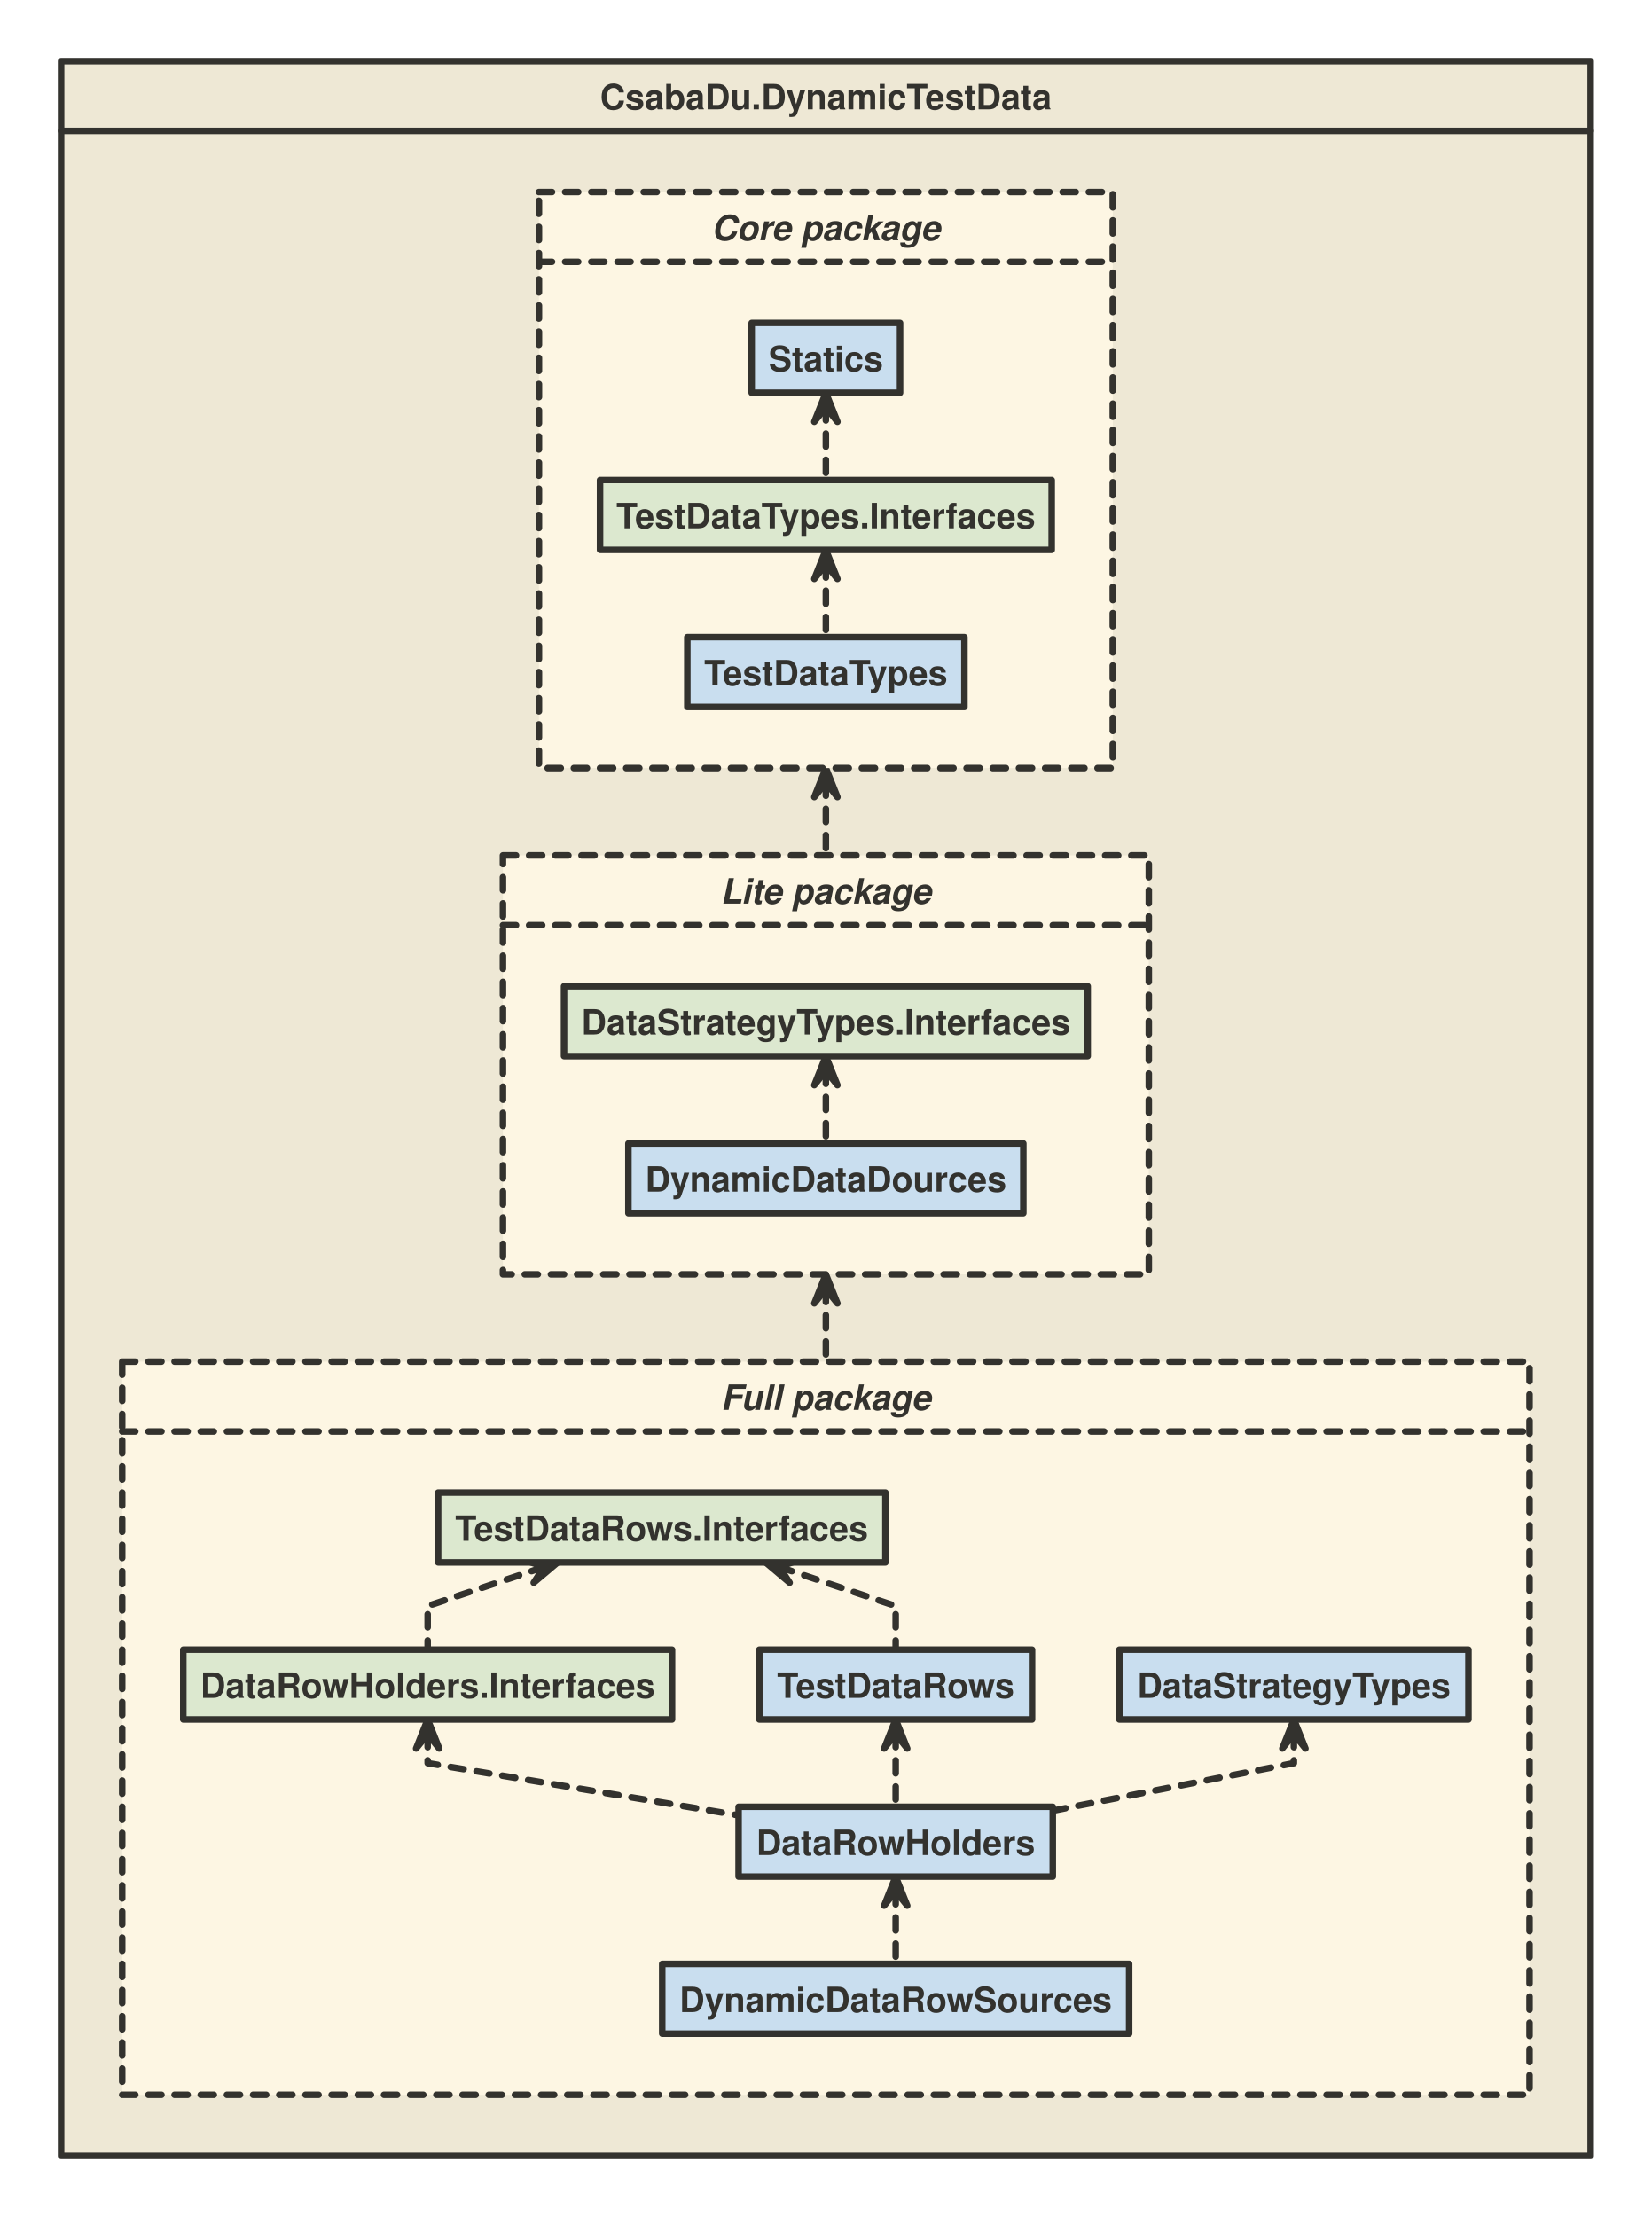
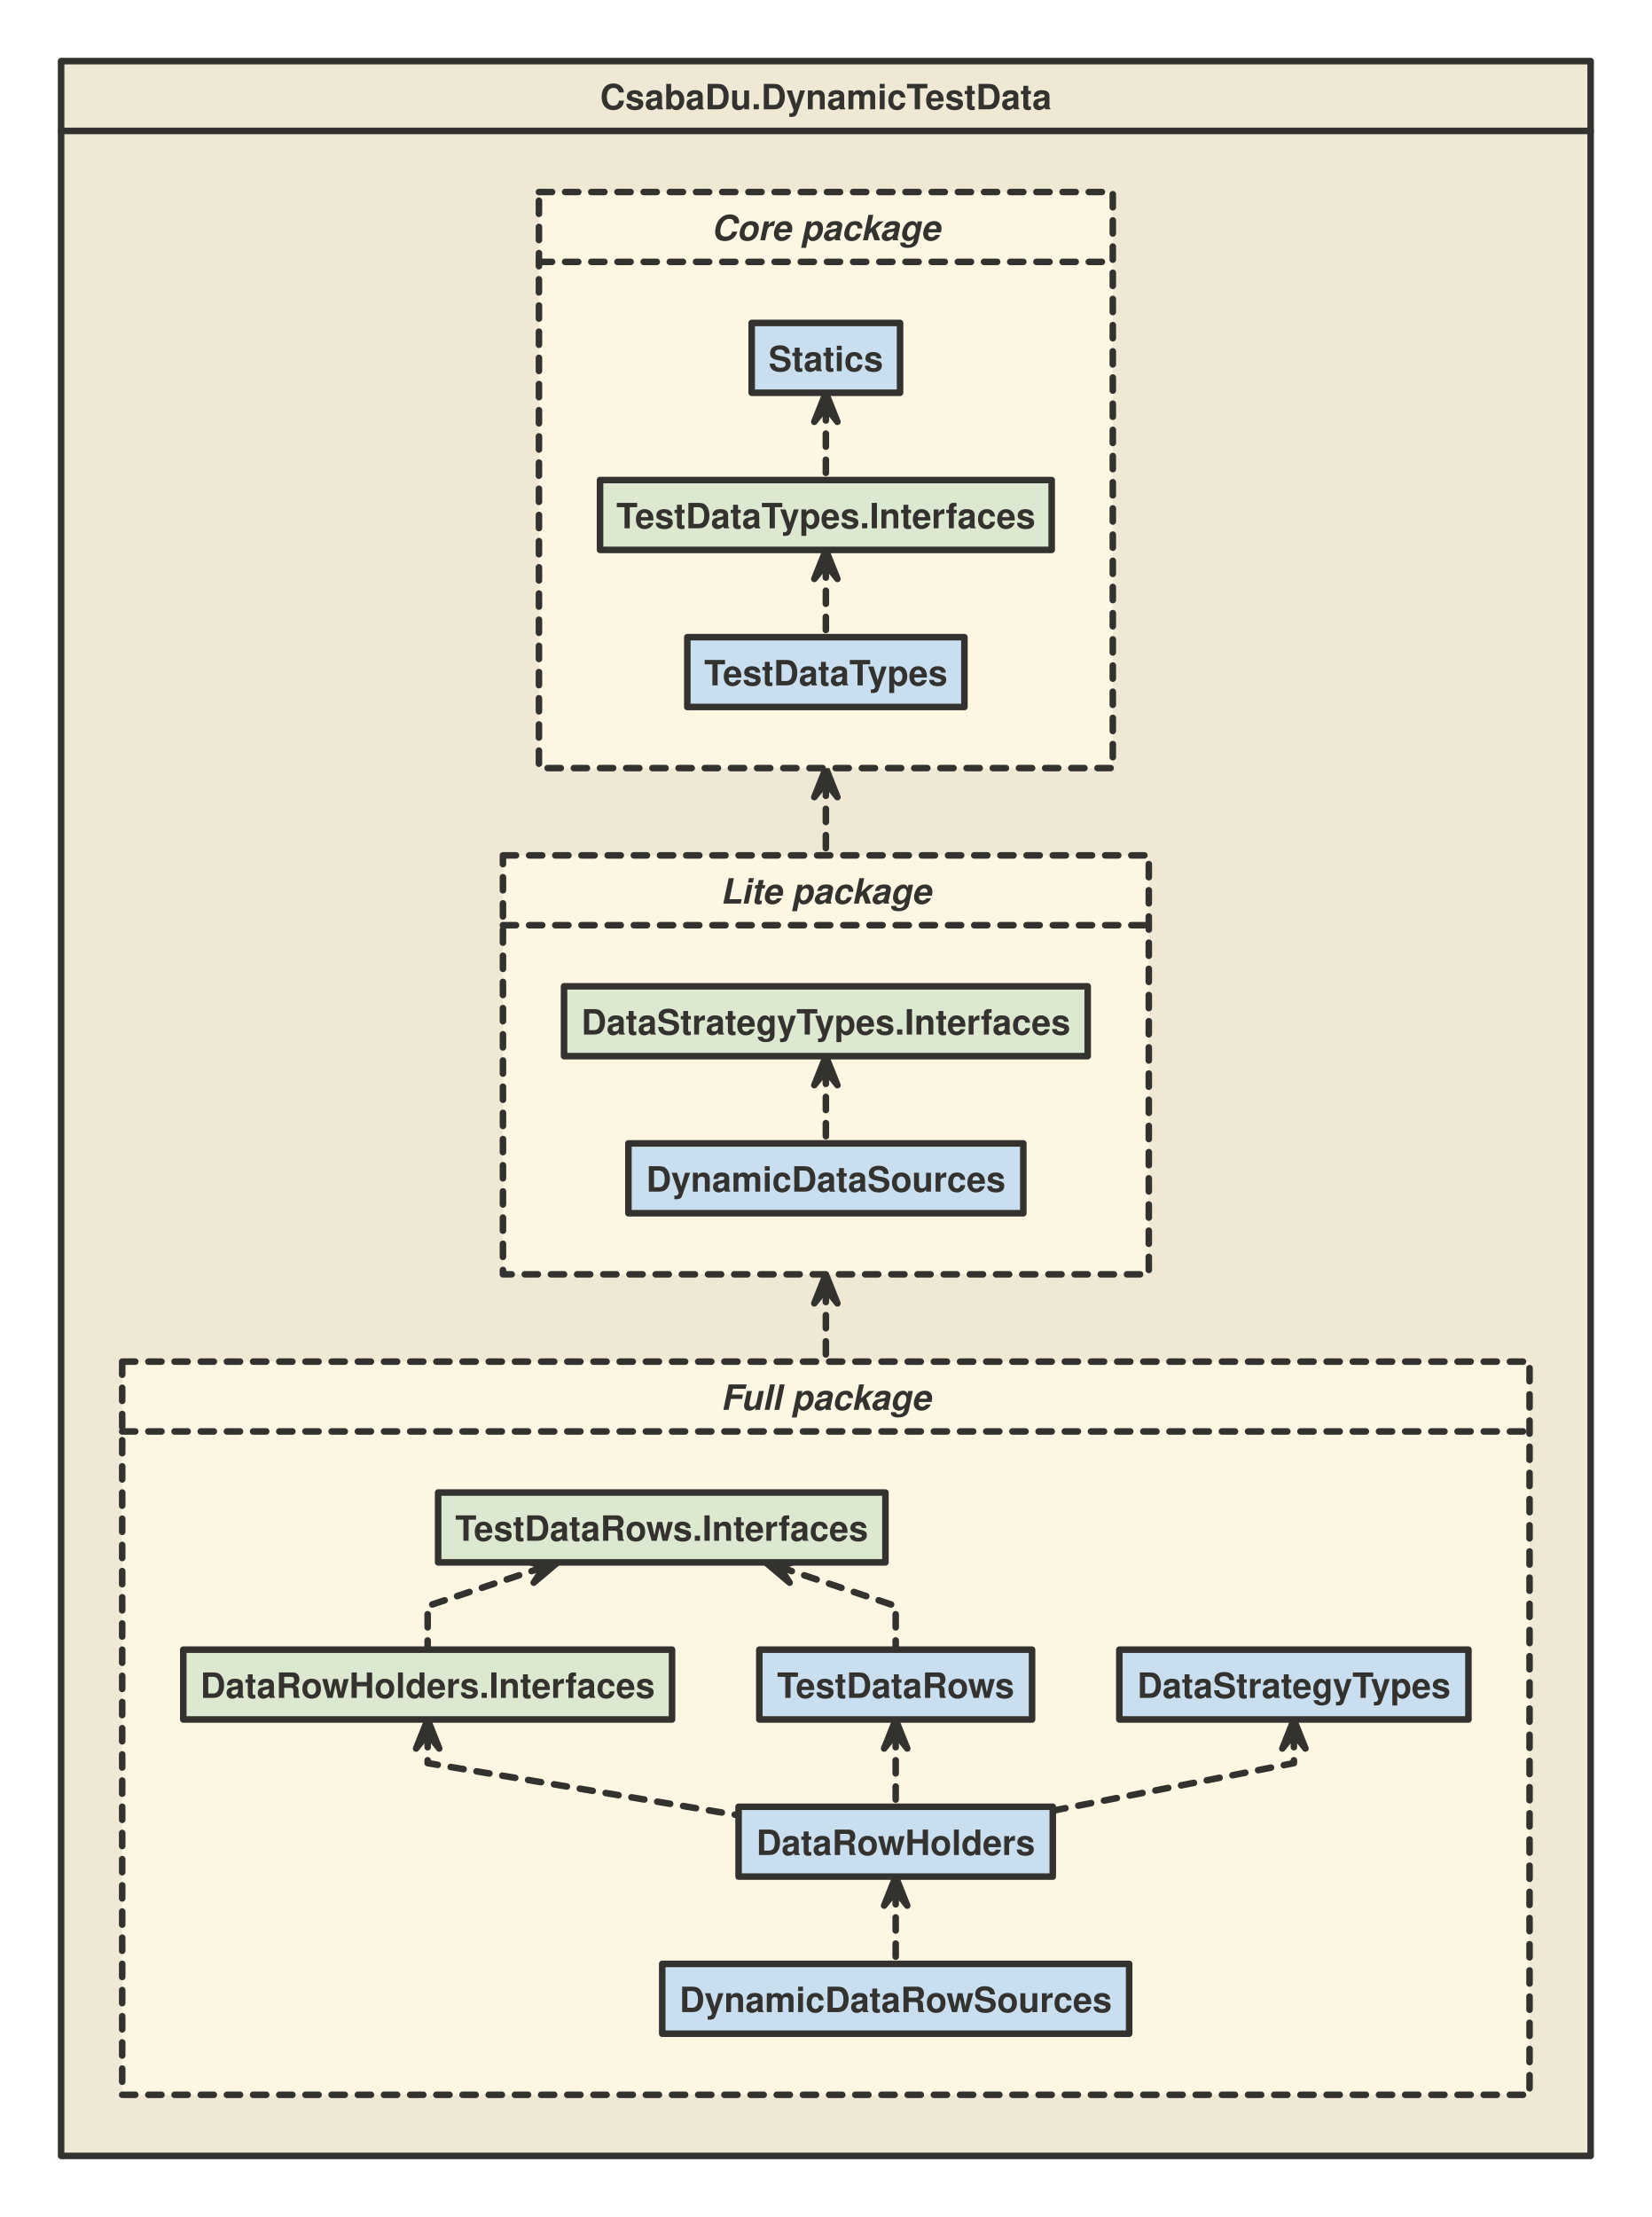
<svg xmlns="http://www.w3.org/2000/svg" version="1.1" baseProfile="full" width="757.0" height="1016.0" viewBox="0 0 757 1016">
  <g stroke-width="1.0" text-align="left" font="12pt Helvetica, Arial, sans-serif" font-size="12pt" font-family="Helvetica" font-weight="bold" font-style="normal">
    <g font-family="Helvetica" font-size="12pt" font-weight="bold" font-style="normal" stroke-width="3.0" stroke-linejoin="round" stroke-linecap="round" stroke="#33322E">
      <g stroke="transparent" fill="transparent">
        <rect x="0.0" y="0.0" height="1016.0" width="757.0" stroke="none" />
      </g>
      <g transform="translate(8, 8)" fill="#33322E">
        <g transform="translate(20, 20)">
          <g data-name="CsabaDu.DynamicTestData">
            <g fill="#eee8d5" stroke="#33322E" data-name="CsabaDu.DynamicTestData">
              <rect x="0.0" y="0.0" height="960.0" width="701.0" data-name="CsabaDu.DynamicTestData" />
              <path d="M0.0 32.0 L701.0 32.0" fill="none" data-name="CsabaDu.DynamicTestData" />
            </g>
            <g transform="translate(0, 0)" font-family="Helvetica" font-size="12pt" font-weight="bold" font-style="normal" data-name="CsabaDu.DynamicTestData" data-compartment="0">
              <g transform="translate(8, 8)" fill="#33322E" text-align="center" data-name="CsabaDu.DynamicTestData" data-compartment="0">
                <text x="342.5" y="14.1" stroke="none" text-anchor="middle" data-name="CsabaDu.DynamicTestData" data-compartment="0">CsabaDu.DynamicTestData</text>
              </g>
            </g>
            <g transform="translate(0, 32)" font-family="Helvetica" font-size="12pt" font-weight="normal" font-style="normal" data-name="CsabaDu.DynamicTestData" data-compartment="1">
              <g transform="translate(8, 8)" fill="#33322E" data-name="CsabaDu.DynamicTestData" data-compartment="1">
                <g transform="translate(20, 20)" fill="#33322E" font-family="Helvetica" font-size="12pt" font-weight="normal" font-style="normal" data-name="CsabaDu.DynamicTestData" data-compartment="1">
                  <g stroke-dasharray="6 6" data-name="CsabaDu.DynamicTestData" data-compartment="1">
                    <path d="M322.5 270.7 L322.5 284 L322.5 304 L322.5 304.0 " fill="none" data-name="CsabaDu.DynamicTestData" data-compartment="1" />
                  </g>
                  <path d="M327.8 277.3 L322.5 270.7 L317.2 277.3 L322.5 264.0 Z" data-name="CsabaDu.DynamicTestData" data-compartment="1" />
                  <g stroke-dasharray="6 6" data-name="CsabaDu.DynamicTestData" data-compartment="1">
                    <path d="M322.5 502.7 L322.5 516 L322.5 536 L322.5 536.0 " fill="none" data-name="CsabaDu.DynamicTestData" data-compartment="1" />
                  </g>
                  <path d="M327.8 509.3 L322.5 502.7 L317.2 509.3 L322.5 496.0 Z" data-name="CsabaDu.DynamicTestData" data-compartment="1" />
                  <g data-name="Core package">
                    <g fill="#fdf6e3" stroke="#33322E" stroke-dasharray="6 6" data-name="Core package">
                      <rect x="191.0" y="0.0" height="264.0" width="263.0" data-name="Core package" />
                      <path d="M191.0 32.0 L454.0 32.0" fill="none" data-name="Core package" />
                    </g>
                    <g transform="translate(191, 0)" font-family="Helvetica" font-size="12pt" font-weight="bold" font-style="italic" data-name="Core package" data-compartment="0">
                      <g transform="translate(8, 8)" fill="#33322E" text-align="center" data-name="Core package" data-compartment="0">
                        <text x="123.5" y="14.1" stroke="none" text-anchor="middle" data-name="Core package" data-compartment="0">Core package</text>
                      </g>
                    </g>
                    <g transform="translate(191, 32)" font-family="Helvetica" font-size="12pt" font-weight="normal" font-style="normal" data-name="Core package" data-compartment="1">
                      <g transform="translate(8, 8)" fill="#33322E" data-name="Core package" data-compartment="1">
                        <g transform="translate(20, 20)" fill="#33322E" font-family="Helvetica" font-size="12pt" font-weight="normal" font-style="normal" data-name="Core package" data-compartment="1">
                          <g stroke-dasharray="6 6" data-name="Core package" data-compartment="1">
                            <path d="M103.5 38.7 L103.5 52 L103.5 72 L103.5 72.0 " fill="none" data-name="Core package" data-compartment="1" />
                          </g>
                          <path d="M108.8 45.3 L103.5 38.7 L98.2 45.3 L103.5 32.0 Z" data-name="Core package" data-compartment="1" />
                          <g stroke-dasharray="6 6" data-name="Core package" data-compartment="1">
                            <path d="M103.5 110.7 L103.5 124 L103.5 144 L103.5 144.0 " fill="none" data-name="Core package" data-compartment="1" />
                          </g>
                          <path d="M108.8 117.3 L103.5 110.7 L98.2 117.3 L103.5 104.0 Z" data-name="Core package" data-compartment="1" />
                          <g data-name="Statics">
                            <g fill="#C9DEEF" stroke="#33322E" data-name="Statics">
                              <rect x="69.5" y="0.0" height="32.0" width="68.0" data-name="Statics" />
                            </g>
                            <g transform="translate(69.5, 0)" font-family="Helvetica" font-size="12pt" font-weight="bold" font-style="normal" data-name="Statics" data-compartment="0">
                              <g transform="translate(8, 8)" fill="#33322E" text-align="center" data-name="Statics" data-compartment="0">
                                <text x="26.0" y="14.1" stroke="none" text-anchor="middle" data-name="Statics" data-compartment="0">Statics</text>
                              </g>
                            </g>
                          </g>
                          <g data-name="TestDataTypes.Interfaces">
                            <g fill="#DCE8CF" stroke="#33322E" data-name="TestDataTypes.Interfaces">
                              <rect x="0.0" y="72.0" height="32.0" width="207.0" data-name="TestDataTypes.Interfaces" />
                            </g>
                            <g transform="translate(0, 72)" font-family="Helvetica" font-size="12pt" font-weight="bold" font-style="normal" data-name="TestDataTypes.Interfaces" data-compartment="0">
                              <g transform="translate(8, 8)" fill="#33322E" text-align="center" data-name="TestDataTypes.Interfaces" data-compartment="0">
                                <text x="95.5" y="14.1" stroke="none" text-anchor="middle" data-name="TestDataTypes.Interfaces" data-compartment="0">TestDataTypes.Interfaces</text>
                              </g>
                            </g>
                          </g>
                          <g data-name="TestDataTypes">
                            <g fill="#C9DEEF" stroke="#33322E" data-name="TestDataTypes">
                              <rect x="40.0" y="144.0" height="32.0" width="127.0" data-name="TestDataTypes" />
                            </g>
                            <g transform="translate(40, 144)" font-family="Helvetica" font-size="12pt" font-weight="bold" font-style="normal" data-name="TestDataTypes" data-compartment="0">
                              <g transform="translate(8, 8)" fill="#33322E" text-align="center" data-name="TestDataTypes" data-compartment="0">
                                <text x="55.5" y="14.1" stroke="none" text-anchor="middle" data-name="TestDataTypes" data-compartment="0">TestDataTypes</text>
                              </g>
                            </g>
                          </g>
                        </g>
                      </g>
                    </g>
                  </g>
                  <g data-name="Lite package">
                    <g fill="#fdf6e3" stroke="#33322E" stroke-dasharray="6 6" data-name="Lite package">
                      <rect x="174.5" y="304.0" height="192.0" width="296.0" data-name="Lite package" />
                      <path d="M174.5 336.0 L470.5 336.0" fill="none" data-name="Lite package" />
                    </g>
                    <g transform="translate(174.5, 304)" font-family="Helvetica" font-size="12pt" font-weight="bold" font-style="italic" data-name="Lite package" data-compartment="0">
                      <g transform="translate(8, 8)" fill="#33322E" text-align="center" data-name="Lite package" data-compartment="0">
                        <text x="140.0" y="14.1" stroke="none" text-anchor="middle" data-name="Lite package" data-compartment="0">Lite package</text>
                      </g>
                    </g>
                    <g transform="translate(174.5, 336)" font-family="Helvetica" font-size="12pt" font-weight="normal" font-style="normal" data-name="Lite package" data-compartment="1">
                      <g transform="translate(8, 8)" fill="#33322E" data-name="Lite package" data-compartment="1">
                        <g transform="translate(20, 20)" fill="#33322E" font-family="Helvetica" font-size="12pt" font-weight="normal" font-style="normal" data-name="Lite package" data-compartment="1">
                          <g stroke-dasharray="6 6" data-name="Lite package" data-compartment="1">
                            <path d="M120.0 38.7 L120 52 L120 72 L120.0 72.0 " fill="none" data-name="Lite package" data-compartment="1" />
                          </g>
                          <path d="M125.3 45.3 L120.0 38.7 L114.7 45.3 L120.0 32.0 Z" data-name="Lite package" data-compartment="1" />
                          <g data-name="DataStrategyTypes.Interfaces">
                            <g fill="#DCE8CF" stroke="#33322E" data-name="DataStrategyTypes.Interfaces">
                              <rect x="0.0" y="0.0" height="32.0" width="240.0" data-name="DataStrategyTypes.Interfaces" />
                            </g>
                            <g transform="translate(0, 0)" font-family="Helvetica" font-size="12pt" font-weight="bold" font-style="normal" data-name="DataStrategyTypes.Interfaces" data-compartment="0">
                              <g transform="translate(8, 8)" fill="#33322E" text-align="center" data-name="DataStrategyTypes.Interfaces" data-compartment="0">
                                <text x="112.0" y="14.1" stroke="none" text-anchor="middle" data-name="DataStrategyTypes.Interfaces" data-compartment="0">DataStrategyTypes.Interfaces</text>
                              </g>
                            </g>
                          </g>
-                           <g data-name="DynamicDataDources">
-                             <g fill="#C9DEEF" stroke="#33322E" data-name="DynamicDataDources">
-                               <rect x="29.5" y="72.0" height="32.0" width="181.0" data-name="DynamicDataDources" />
-                             </g>
-                             <g transform="translate(29.5, 72)" font-family="Helvetica" font-size="12pt" font-weight="bold" font-style="normal" data-name="DynamicDataDources" data-compartment="0">
-                               <g transform="translate(8, 8)" fill="#33322E" text-align="center" data-name="DynamicDataDources" data-compartment="0">
-                                 <text x="82.5" y="14.1" stroke="none" text-anchor="middle" data-name="DynamicDataDources" data-compartment="0">DynamicDataDources</text>
+                           <g data-name="DynamicDataSources">
+                             <g fill="#C9DEEF" stroke="#33322E" data-name="DynamicDataSources">
+                               <rect x="29.5" y="72.0" height="32.0" width="181.0" data-name="DynamicDataSources" />
+                             </g>
+                             <g transform="translate(29.5, 72)" font-family="Helvetica" font-size="12pt" font-weight="bold" font-style="normal" data-name="DynamicDataSources" data-compartment="0">
+                               <g transform="translate(8, 8)" fill="#33322E" text-align="center" data-name="DynamicDataSources" data-compartment="0">
+                                 <text x="82.5" y="14.1" stroke="none" text-anchor="middle" data-name="DynamicDataSources" data-compartment="0">DynamicDataSources</text>
                              </g>
                            </g>
                          </g>
                        </g>
                      </g>
                    </g>
                  </g>
                  <g data-name="Full package">
                    <g fill="#fdf6e3" stroke="#33322E" stroke-dasharray="6 6" data-name="Full package">
                      <rect x="0.0" y="536.0" height="336.0" width="645.0" data-name="Full package" />
                      <path d="M0.0 568.0 L645.0 568.0" fill="none" data-name="Full package" />
                    </g>
                    <g transform="translate(0, 536)" font-family="Helvetica" font-size="12pt" font-weight="bold" font-style="italic" data-name="Full package" data-compartment="0">
                      <g transform="translate(8, 8)" fill="#33322E" text-align="center" data-name="Full package" data-compartment="0">
                        <text x="314.5" y="14.1" stroke="none" text-anchor="middle" data-name="Full package" data-compartment="0">Full package</text>
                      </g>
                    </g>
                    <g transform="translate(0, 568)" font-family="Helvetica" font-size="12pt" font-weight="normal" font-style="normal" data-name="Full package" data-compartment="1">
                      <g transform="translate(8, 8)" fill="#33322E" data-name="Full package" data-compartment="1">
                        <g transform="translate(20, 20)" fill="#33322E" font-family="Helvetica" font-size="12pt" font-weight="normal" font-style="normal" data-name="Full package" data-compartment="1">
                          <g stroke-dasharray="6 6" data-name="Full package" data-compartment="1">
                            <path d="M165.3 34.1 L112 52 L112 72 L112.0 72.0 " fill="none" data-name="Full package" data-compartment="1" />
                          </g>
                          <path d="M160.6 41.3 L165.3 34.1 L157.2 31.2 L171.6 32.0 Z" data-name="Full package" data-compartment="1" />
                          <g stroke-dasharray="6 6" data-name="Full package" data-compartment="1">
                            <path d="M112.0 110.7 L112 124 L254.5 147.916 L254.5 147.9 " fill="none" data-name="Full package" data-compartment="1" />
                          </g>
                          <path d="M117.3 117.3 L112.0 110.7 L106.7 117.3 L112.0 104.0 Z" data-name="Full package" data-compartment="1" />
                          <g stroke-dasharray="6 6" data-name="Full package" data-compartment="1">
                            <path d="M273.2 34.1 L326.5 52 L326.5 72 L326.5 72.0 " fill="none" data-name="Full package" data-compartment="1" />
                          </g>
                          <path d="M281.3 31.2 L273.2 34.1 L277.9 41.3 L266.9 32.0 Z" data-name="Full package" data-compartment="1" />
                          <g stroke-dasharray="6 6" data-name="Full package" data-compartment="1">
                            <path d="M326.5 110.7 L326.5 124 L326.5 144 L326.5 144.0 " fill="none" data-name="Full package" data-compartment="1" />
                          </g>
                          <path d="M331.8 117.3 L326.5 110.7 L321.2 117.3 L326.5 104.0 Z" data-name="Full package" data-compartment="1" />
                          <g stroke-dasharray="6 6" data-name="Full package" data-compartment="1">
                            <path d="M509.0 110.7 L509 124 L398.5 145.797 L398.5 145.8 " fill="none" data-name="Full package" data-compartment="1" />
                          </g>
                          <path d="M514.3 117.3 L509.0 110.7 L503.7 117.3 L509.0 104.0 Z" data-name="Full package" data-compartment="1" />
                          <g stroke-dasharray="6 6" data-name="Full package" data-compartment="1">
                            <path d="M326.5 182.7 L326.5 196 L326.5 216 L326.5 216.0 " fill="none" data-name="Full package" data-compartment="1" />
                          </g>
                          <path d="M331.8 189.3 L326.5 182.7 L321.2 189.3 L326.5 176.0 Z" data-name="Full package" data-compartment="1" />
                          <g data-name="TestDataRows.Interfaces">
                            <g fill="#DCE8CF" stroke="#33322E" data-name="TestDataRows.Interfaces">
                              <rect x="116.8" y="0.0" height="32.0" width="205.0" data-name="TestDataRows.Interfaces" />
                            </g>
                            <g transform="translate(116.75, 0)" font-family="Helvetica" font-size="12pt" font-weight="bold" font-style="normal" data-name="TestDataRows.Interfaces" data-compartment="0">
                              <g transform="translate(8, 8)" fill="#33322E" text-align="center" data-name="TestDataRows.Interfaces" data-compartment="0">
                                <text x="94.5" y="14.1" stroke="none" text-anchor="middle" data-name="TestDataRows.Interfaces" data-compartment="0">TestDataRows.Interfaces</text>
                              </g>
                            </g>
                          </g>
                          <g data-name="DataRowHolders.Interfaces">
                            <g fill="#DCE8CF" stroke="#33322E" data-name="DataRowHolders.Interfaces">
                              <rect x="0.0" y="72.0" height="32.0" width="224.0" data-name="DataRowHolders.Interfaces" />
                            </g>
                            <g transform="translate(0, 72)" font-family="Helvetica" font-size="12pt" font-weight="bold" font-style="normal" data-name="DataRowHolders.Interfaces" data-compartment="0">
                              <g transform="translate(8, 8)" fill="#33322E" text-align="center" data-name="DataRowHolders.Interfaces" data-compartment="0">
                                <text x="104.0" y="14.1" stroke="none" text-anchor="middle" data-name="DataRowHolders.Interfaces" data-compartment="0">DataRowHolders.Interfaces</text>
                              </g>
                            </g>
                          </g>
                          <g data-name="DataRowHolders">
                            <g fill="#C9DEEF" stroke="#33322E" data-name="DataRowHolders">
                              <rect x="254.5" y="144.0" height="32.0" width="144.0" data-name="DataRowHolders" />
                            </g>
                            <g transform="translate(254.5, 144)" font-family="Helvetica" font-size="12pt" font-weight="bold" font-style="normal" data-name="DataRowHolders" data-compartment="0">
                              <g transform="translate(8, 8)" fill="#33322E" text-align="center" data-name="DataRowHolders" data-compartment="0">
                                <text x="64.0" y="14.1" stroke="none" text-anchor="middle" data-name="DataRowHolders" data-compartment="0">DataRowHolders</text>
                              </g>
                            </g>
                          </g>
                          <g data-name="TestDataRows">
                            <g fill="#C9DEEF" stroke="#33322E" data-name="TestDataRows">
                              <rect x="264.0" y="72.0" height="32.0" width="125.0" data-name="TestDataRows" />
                            </g>
                            <g transform="translate(264, 72)" font-family="Helvetica" font-size="12pt" font-weight="bold" font-style="normal" data-name="TestDataRows" data-compartment="0">
                              <g transform="translate(8, 8)" fill="#33322E" text-align="center" data-name="TestDataRows" data-compartment="0">
                                <text x="54.5" y="14.1" stroke="none" text-anchor="middle" data-name="TestDataRows" data-compartment="0">TestDataRows</text>
                              </g>
                            </g>
                          </g>
                          <g data-name="DataStrategyTypes">
                            <g fill="#C9DEEF" stroke="#33322E" data-name="DataStrategyTypes">
                              <rect x="429.0" y="72.0" height="32.0" width="160.0" data-name="DataStrategyTypes" />
                            </g>
                            <g transform="translate(429, 72)" font-family="Helvetica" font-size="12pt" font-weight="bold" font-style="normal" data-name="DataStrategyTypes" data-compartment="0">
                              <g transform="translate(8, 8)" fill="#33322E" text-align="center" data-name="DataStrategyTypes" data-compartment="0">
                                <text x="72.0" y="14.1" stroke="none" text-anchor="middle" data-name="DataStrategyTypes" data-compartment="0">DataStrategyTypes</text>
                              </g>
                            </g>
                          </g>
                          <g data-name="DynamicDataRowSources">
                            <g fill="#C9DEEF" stroke="#33322E" data-name="DynamicDataRowSources">
                              <rect x="219.5" y="216.0" height="32.0" width="214.0" data-name="DynamicDataRowSources" />
                            </g>
                            <g transform="translate(219.5, 216)" font-family="Helvetica" font-size="12pt" font-weight="bold" font-style="normal" data-name="DynamicDataRowSources" data-compartment="0">
                              <g transform="translate(8, 8)" fill="#33322E" text-align="center" data-name="DynamicDataRowSources" data-compartment="0">
                                <text x="99.0" y="14.1" stroke="none" text-anchor="middle" data-name="DynamicDataRowSources" data-compartment="0">DynamicDataRowSources</text>
                              </g>
                            </g>
                          </g>
                        </g>
                      </g>
                    </g>
                  </g>
                </g>
              </g>
            </g>
          </g>
        </g>
      </g>
    </g>
  </g>
</svg>
